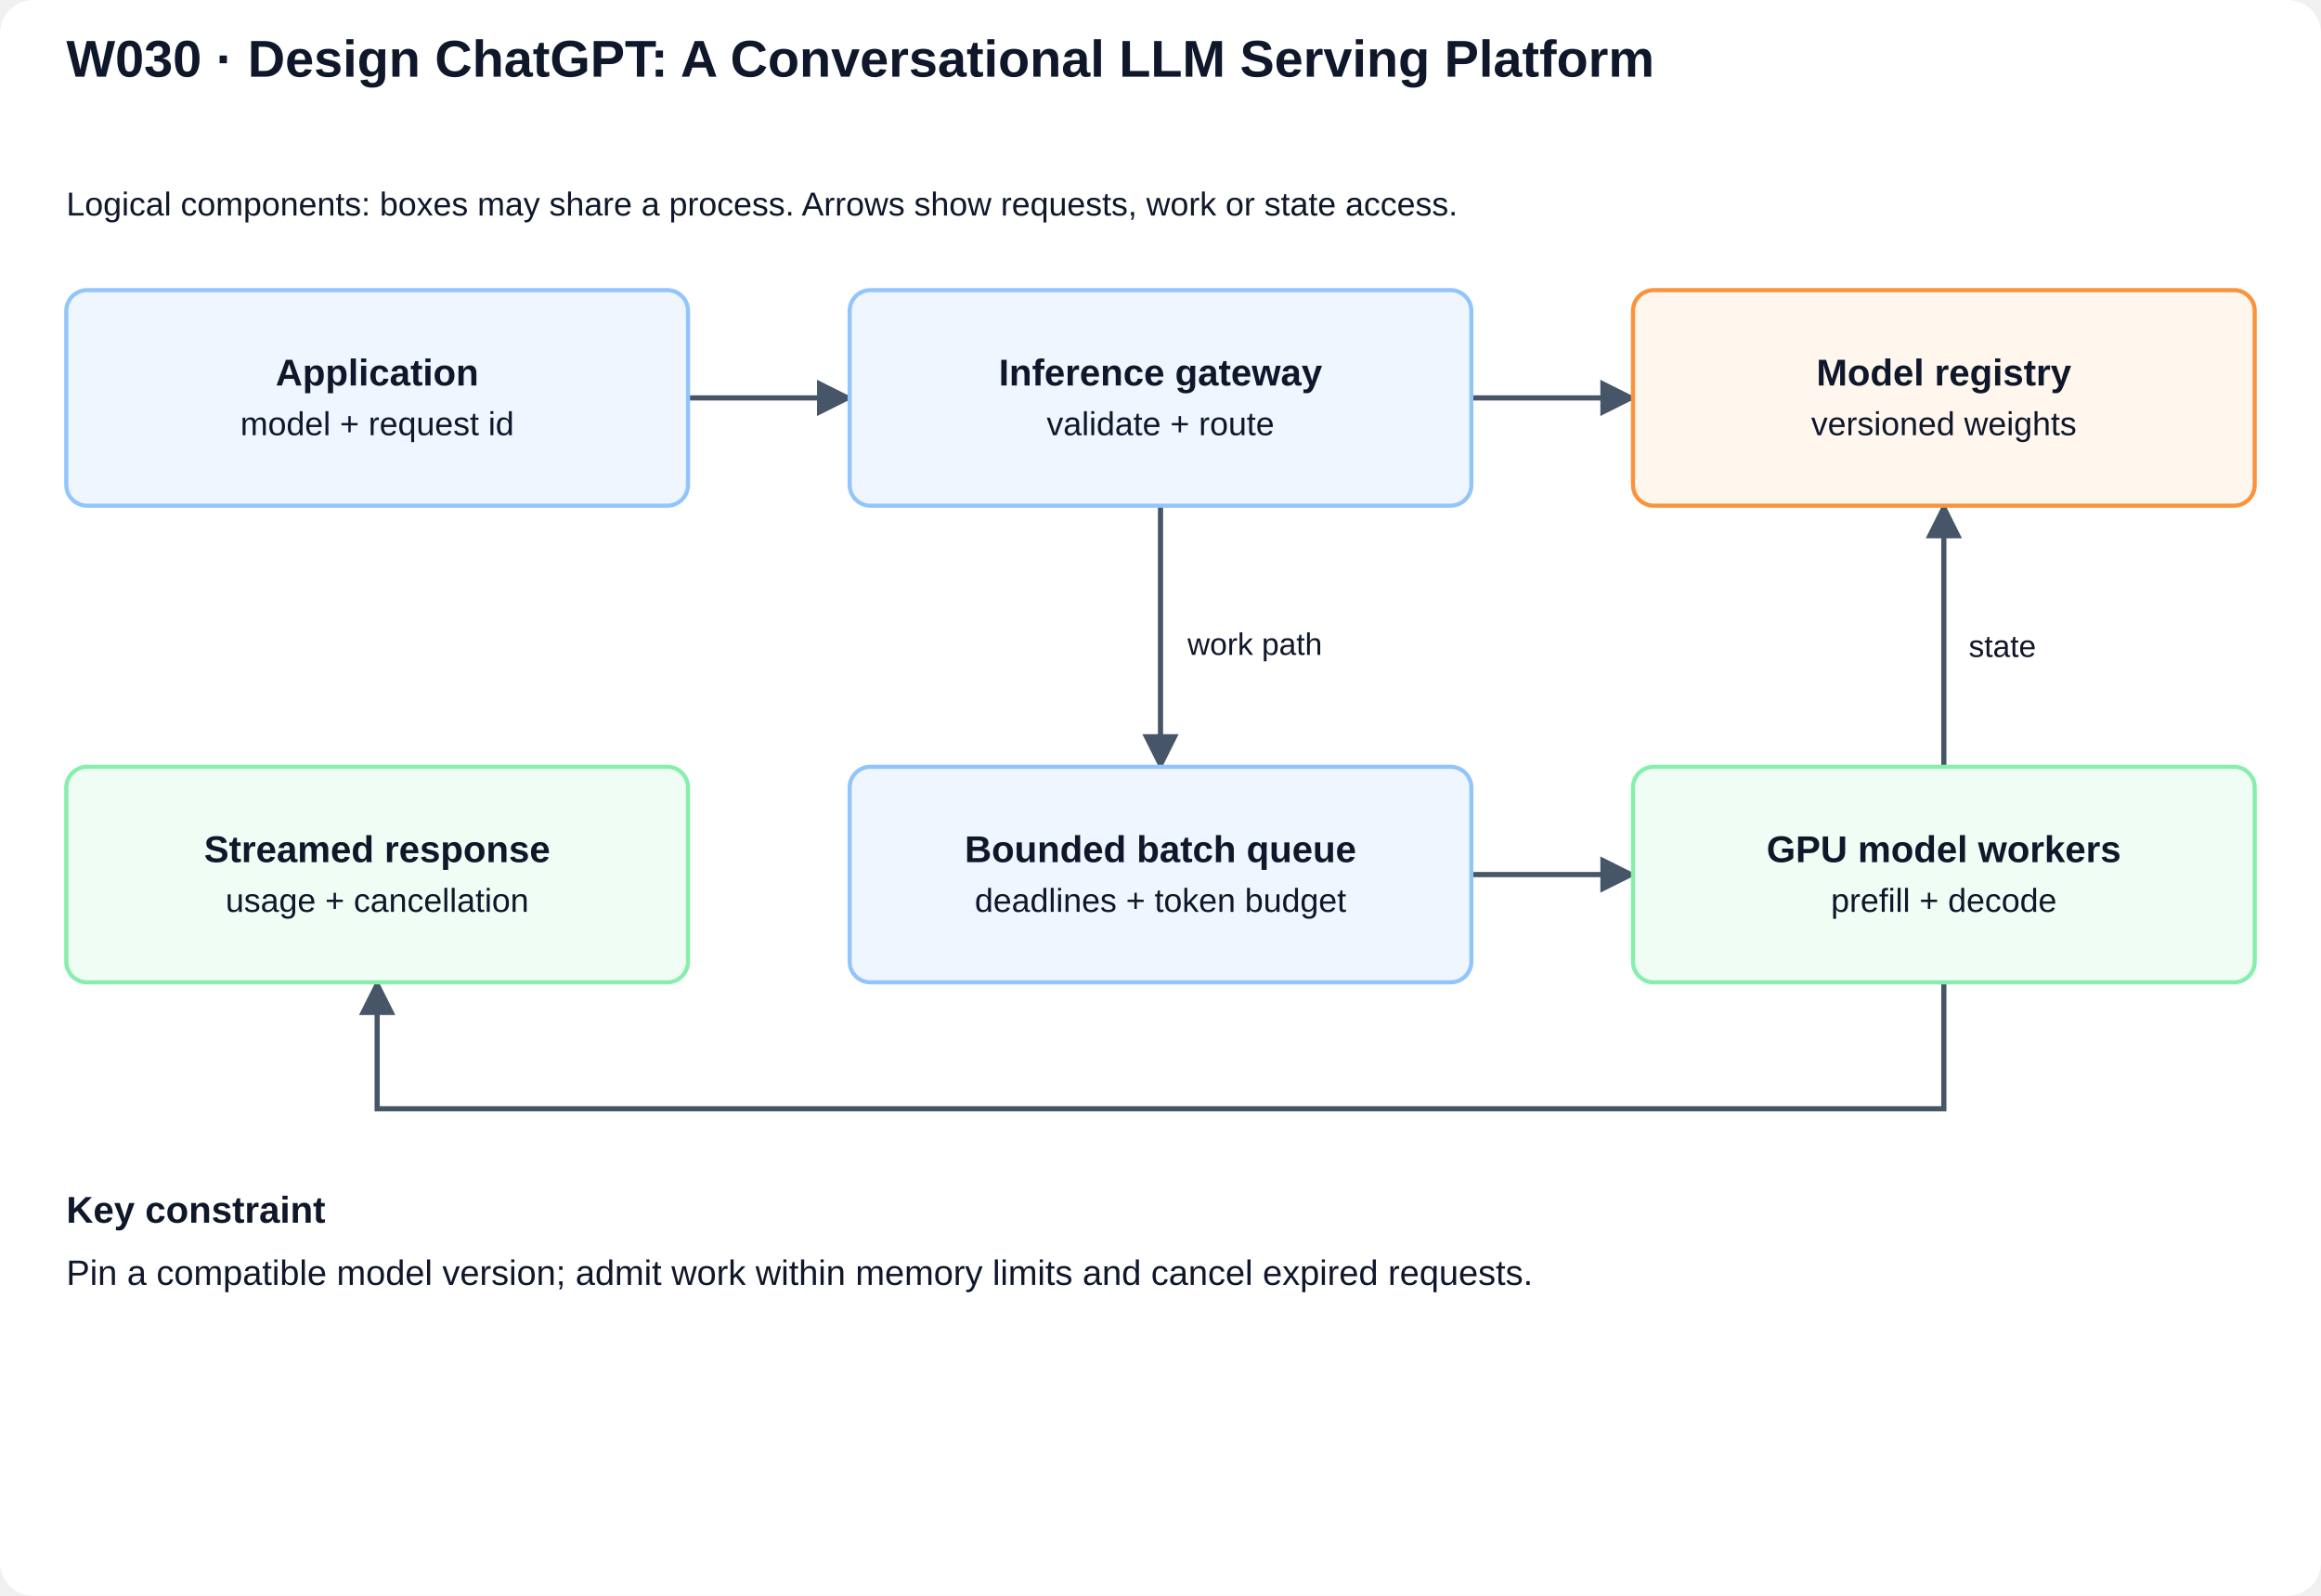
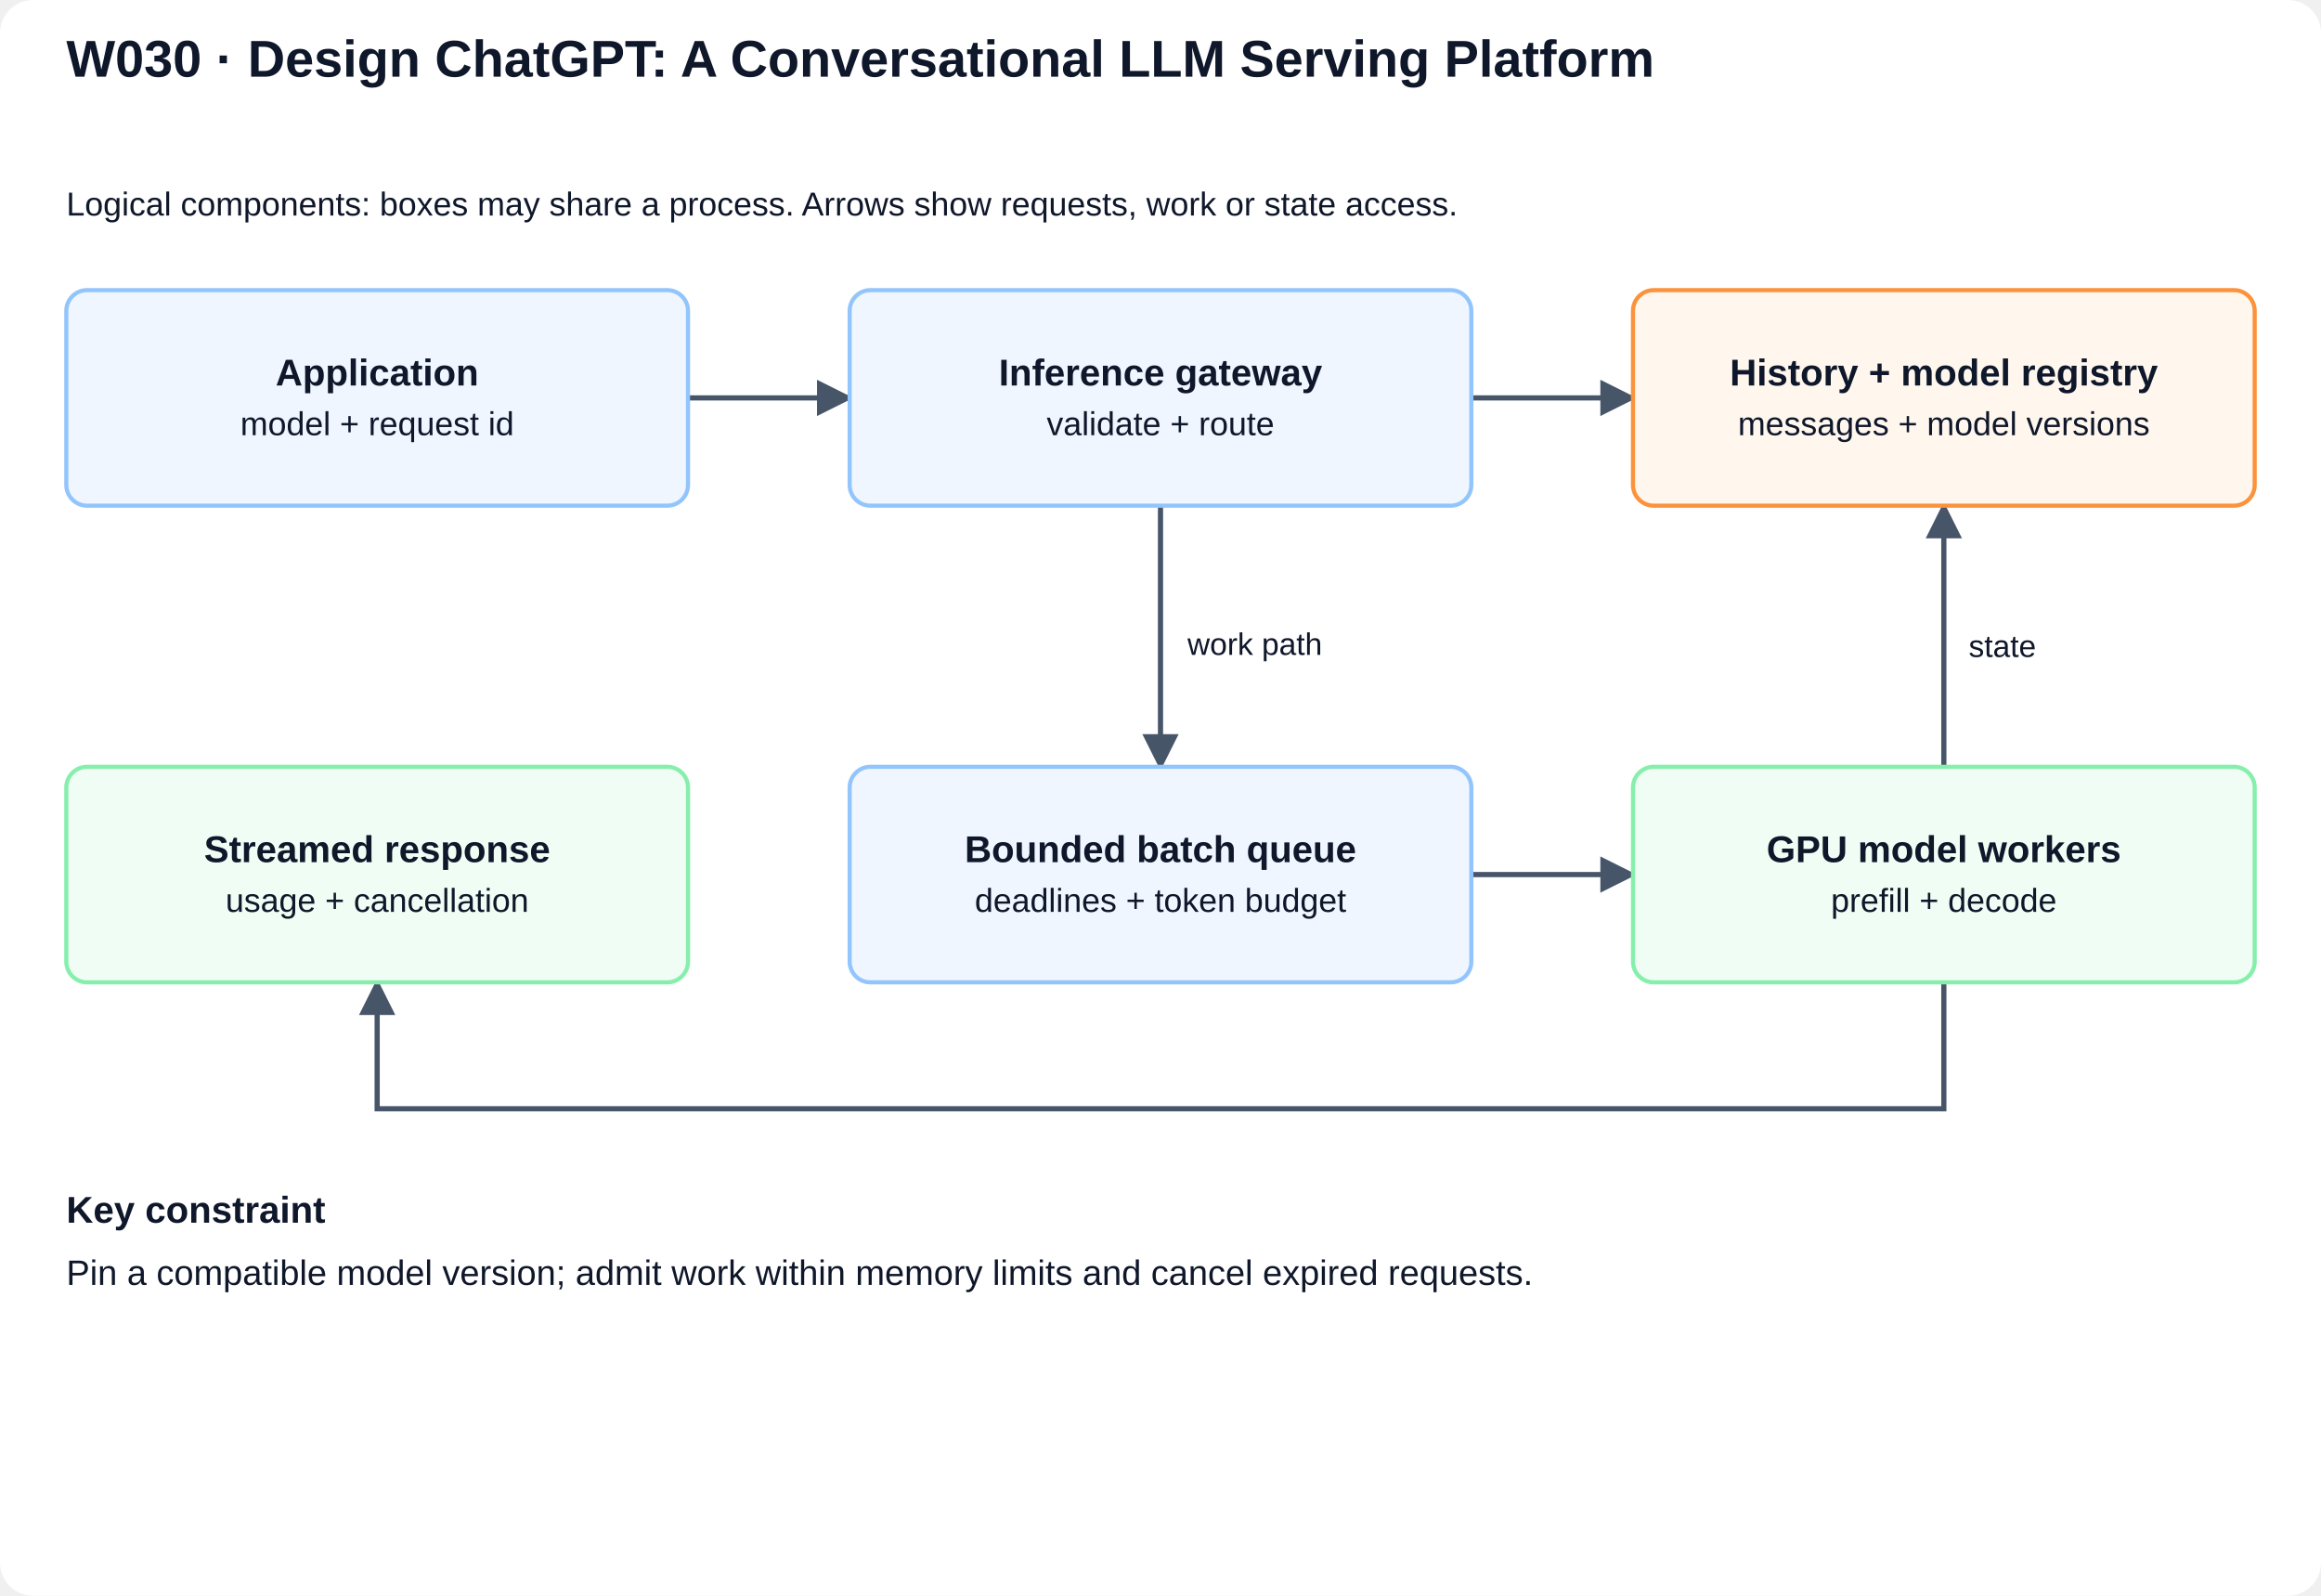
<svg xmlns="http://www.w3.org/2000/svg" width="1120" height="770" viewBox="0 0 1120 770" role="img" aria-labelledby="title desc">
  <defs>
    <marker id="arrow" viewBox="0 0 10 10" refX="9" refY="5" markerWidth="7" markerHeight="7" orient="auto-start-reverse">
      <path d="M0 0 L10 5 L0 10Z" fill="#475569" />
    </marker>
  </defs>
  <rect width="1120" height="770" rx="16" fill="white" />
  <g font-family="Arial, Helvetica, sans-serif" fill="#0f172a">
    <text x="32" y="37" font-size="25" font-weight="700" text-anchor="start">W030 · Design ChatGPT: A Conversational LLM Serving Platform</text>
    <text x="32" y="104" font-size="16" font-weight="400" text-anchor="start">Logical components: boxes may share a process. Arrows show requests, work or state access.</text>
    <polyline points="332,192 410,192" stroke="#475569" stroke-width="2.5" fill="none" marker-end="url(#arrow)" />
    <polyline points="710,192 788,192" stroke="#475569" stroke-width="2.5" fill="none" marker-end="url(#arrow)" />
    <polyline points="560,244 560,370" stroke="#475569" stroke-width="2.5" fill="none" marker-end="url(#arrow)" />
    <text x="573" y="316" font-size="15" font-weight="400" text-anchor="start">work path</text>
    <polyline points="710,422 788,422" stroke="#475569" stroke-width="2.5" fill="none" marker-end="url(#arrow)" />
    <polyline points="938,370 938,244" stroke="#475569" stroke-width="2.5" fill="none" marker-end="url(#arrow)" />
    <text x="950" y="317" font-size="15" font-weight="400" text-anchor="start">state</text>
    <polyline points="938,474 938,535 182,535 182,474" stroke="#475569" stroke-width="2.5" fill="none" marker-end="url(#arrow)" />
    <rect x="32" y="140" width="300" height="104" rx="10" fill="#eff6ff" stroke="#93c5fd" stroke-width="2" />
    <text x="182" y="186" font-size="18" font-weight="700" text-anchor="middle">Application</text>
    <text x="182" y="210" font-size="16" font-weight="400" text-anchor="middle">model + request id</text>
    <rect x="410" y="140" width="300" height="104" rx="10" fill="#eff6ff" stroke="#93c5fd" stroke-width="2" />
    <text x="560" y="186" font-size="18" font-weight="700" text-anchor="middle">Inference gateway</text>
    <text x="560" y="210" font-size="16" font-weight="400" text-anchor="middle">validate + route</text>
    <rect x="788" y="140" width="300" height="104" rx="10" fill="#fff7ed" stroke="#fb923c" stroke-width="2" />
-     <text x="938" y="186" font-size="18" font-weight="700" text-anchor="middle">Model registry</text>
-     <text x="938" y="210" font-size="16" font-weight="400" text-anchor="middle">versioned weights</text>
+     <text x="938" y="186" font-size="18" font-weight="700" text-anchor="middle">History + model registry</text>
+     <text x="938" y="210" font-size="16" font-weight="400" text-anchor="middle">messages + model versions</text>
    <rect x="410" y="370" width="300" height="104" rx="10" fill="#eff6ff" stroke="#93c5fd" stroke-width="2" />
    <text x="560" y="416" font-size="18" font-weight="700" text-anchor="middle">Bounded batch queue</text>
    <text x="560" y="440" font-size="16" font-weight="400" text-anchor="middle">deadlines + token budget</text>
    <rect x="788" y="370" width="300" height="104" rx="10" fill="#f0fdf4" stroke="#86efac" stroke-width="2" />
    <text x="938" y="416" font-size="18" font-weight="700" text-anchor="middle">GPU model workers</text>
    <text x="938" y="440" font-size="16" font-weight="400" text-anchor="middle">prefill + decode</text>
    <rect x="32" y="370" width="300" height="104" rx="10" fill="#f0fdf4" stroke="#86efac" stroke-width="2" />
    <text x="182" y="416" font-size="18" font-weight="700" text-anchor="middle">Streamed response</text>
    <text x="182" y="440" font-size="16" font-weight="400" text-anchor="middle">usage + cancellation</text>
    <text x="32" y="590" font-size="18" font-weight="700" text-anchor="start">Key constraint</text>
    <text x="32" y="620" font-size="17" font-weight="400" text-anchor="start">Pin a compatible model version; admit work within memory limits and cancel expired requests.</text>
  </g>
</svg>
